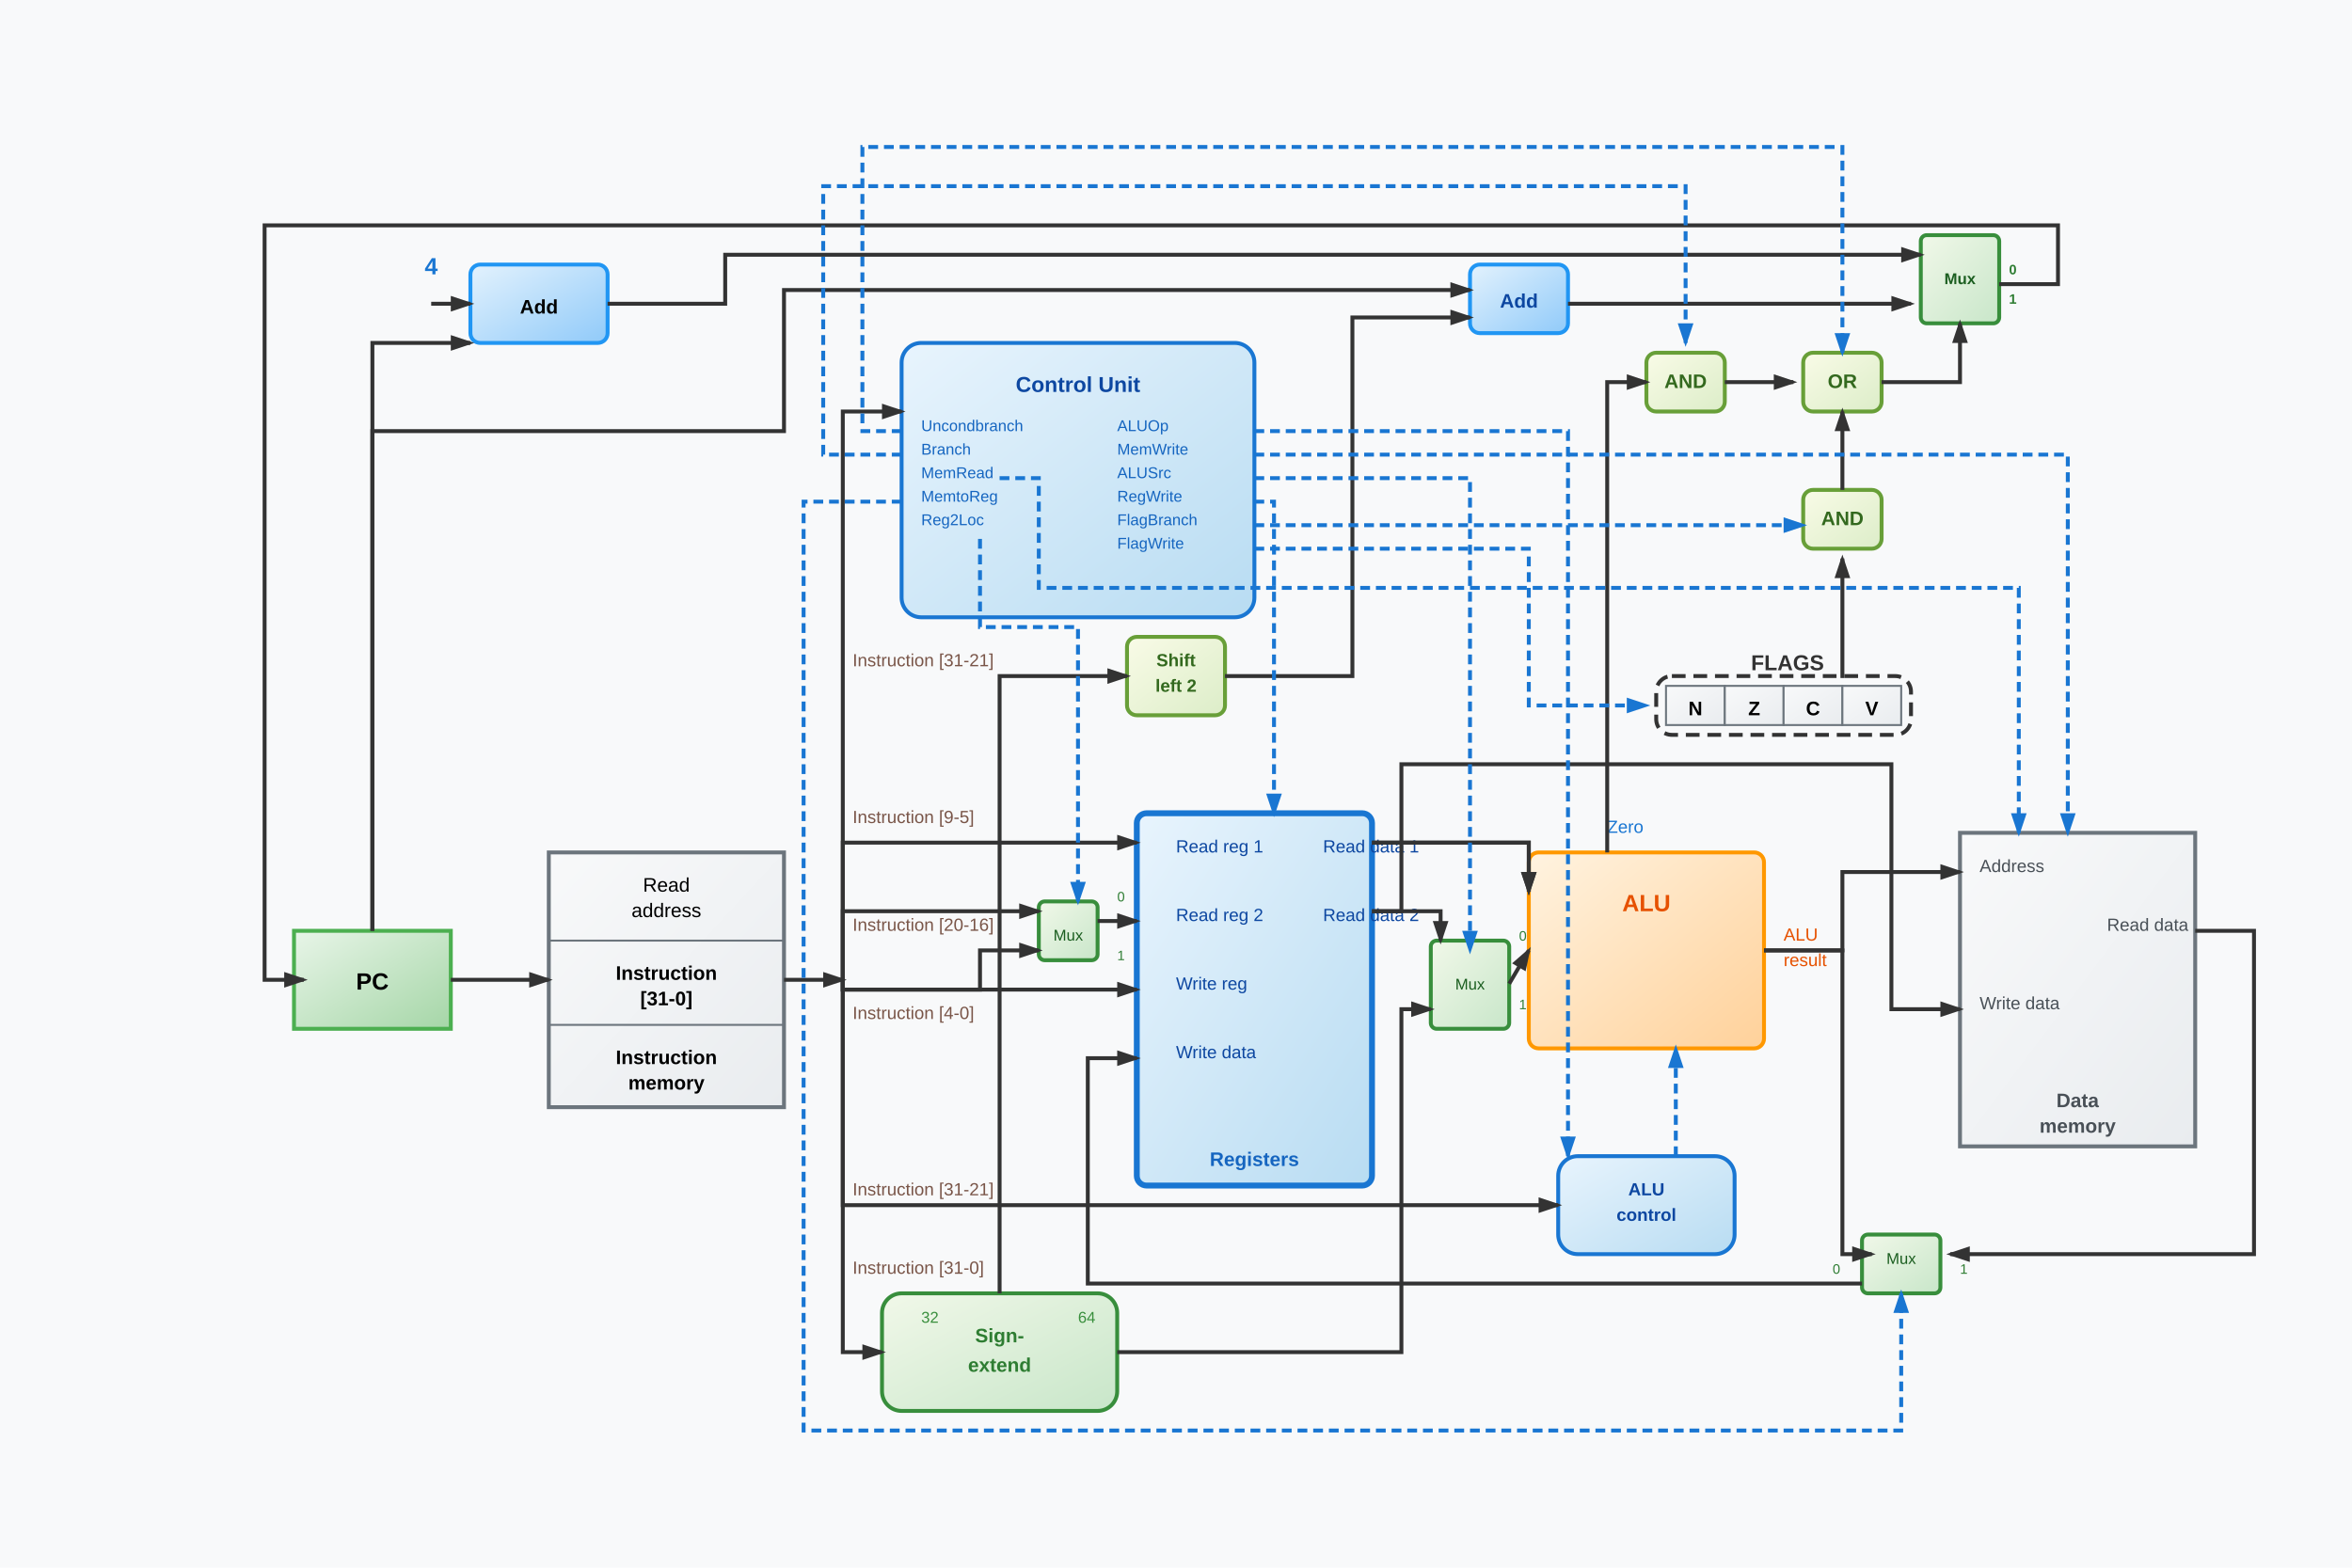
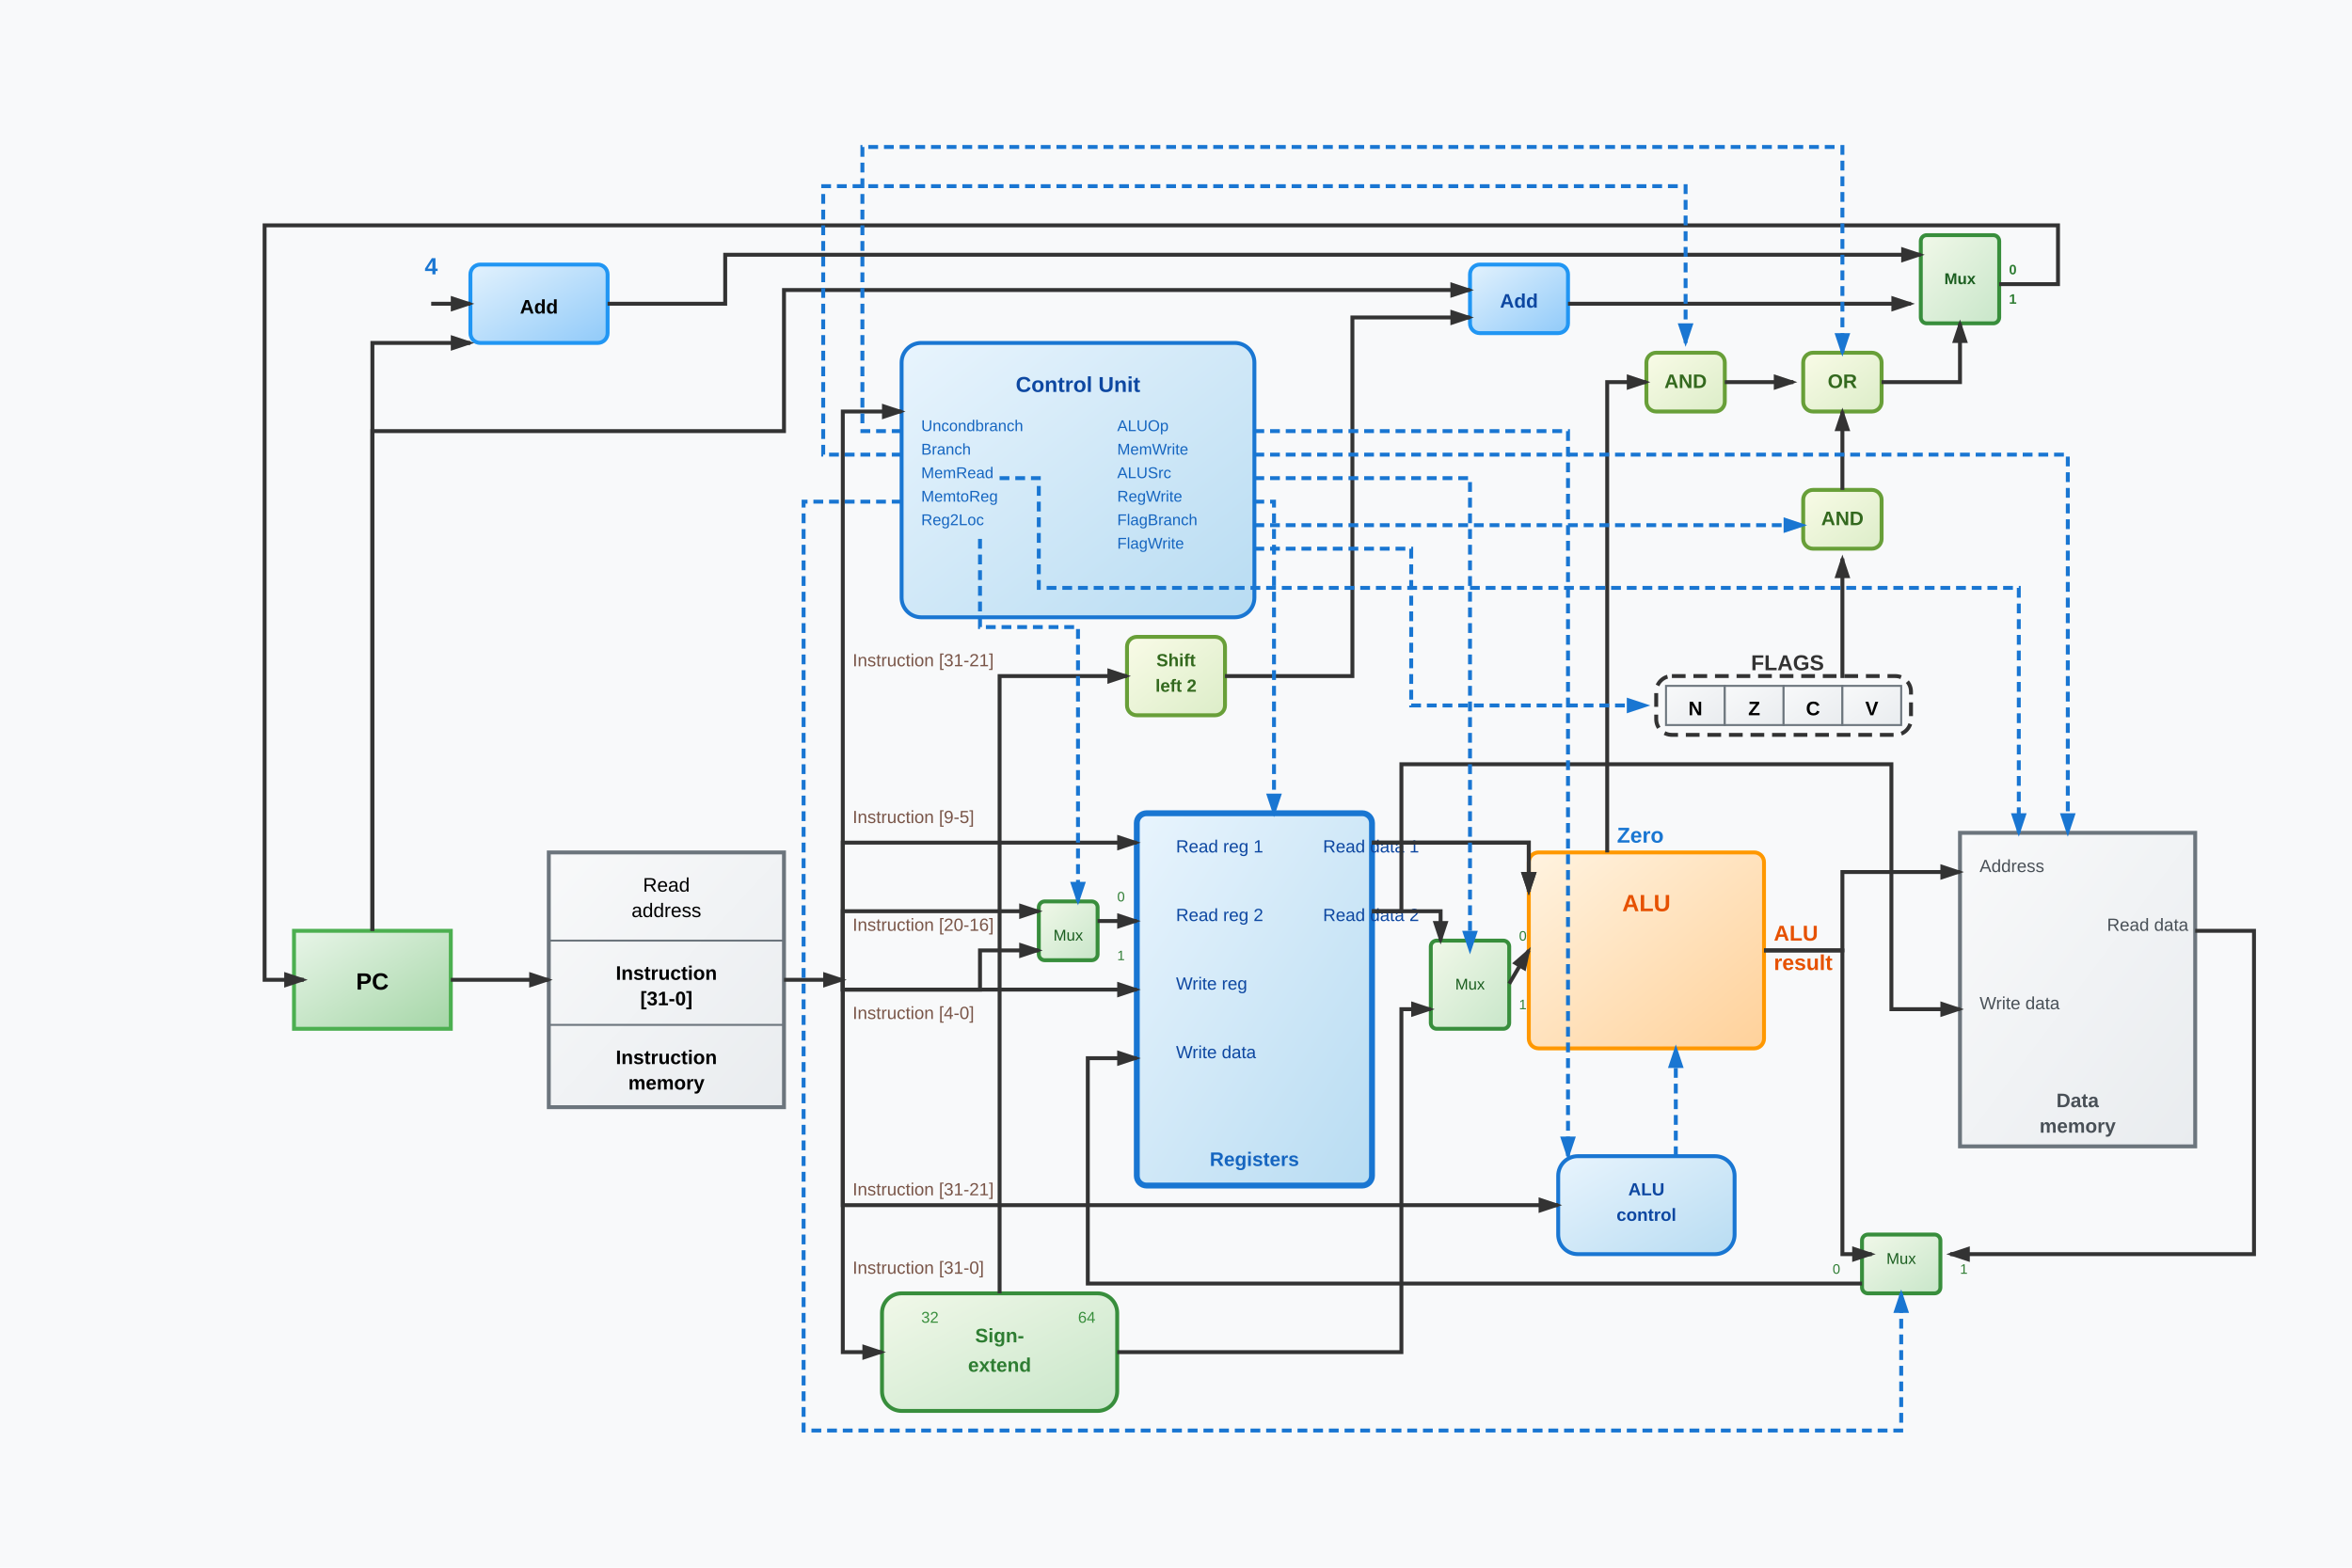
<svg xmlns="http://www.w3.org/2000/svg" viewBox="0 0 1200 800">
  <defs>
    <linearGradient id="controlGradient" x1="0%" y1="0%" x2="100%" y2="100%">
      <stop offset="0%" style="stop-color:#E8F4FD;stop-opacity:1" />
      <stop offset="100%" style="stop-color:#B8DCF2;stop-opacity:1" />
    </linearGradient>
    <linearGradient id="aluGradient" x1="0%" y1="0%" x2="100%" y2="100%">
      <stop offset="0%" style="stop-color:#FFF3E0;stop-opacity:1" />
      <stop offset="100%" style="stop-color:#FFD19A;stop-opacity:1" />
    </linearGradient>
    <linearGradient id="registerGradient" x1="0%" y1="0%" x2="100%" y2="100%">
      <stop offset="0%" style="stop-color:#E8F4FD;stop-opacity:1" />
      <stop offset="100%" style="stop-color:#B8DCF2;stop-opacity:1" />
    </linearGradient>
    <linearGradient id="pcGradient" x1="0%" y1="0%" x2="100%" y2="100%">
      <stop offset="0%" style="stop-color:#E8F5E8;stop-opacity:1" />
      <stop offset="100%" style="stop-color:#A5D6A7;stop-opacity:1" />
    </linearGradient>
    <linearGradient id="memoryGradient" x1="0%" y1="0%" x2="100%" y2="100%">
      <stop offset="0%" style="stop-color:#F8F9FA;stop-opacity:1" />
      <stop offset="100%" style="stop-color:#E9ECEF;stop-opacity:1" />
    </linearGradient>
    <linearGradient id="muxGradient" x1="0%" y1="0%" x2="100%" y2="100%">
      <stop offset="0%" style="stop-color:#F1F8E9;stop-opacity:1" />
      <stop offset="100%" style="stop-color:#C8E6C9;stop-opacity:1" />
    </linearGradient>
    <linearGradient id="signExtendGradient" x1="0%" y1="0%" x2="100%" y2="100%">
      <stop offset="0%" style="stop-color:#F1F8E9;stop-opacity:1" />
      <stop offset="100%" style="stop-color:#C8E6C9;stop-opacity:1" />
    </linearGradient>
    <linearGradient id="adderGradient" x1="0%" y1="0%" x2="100%" y2="100%">
      <stop offset="0%" style="stop-color:#E3F2FD;stop-opacity:1" />
      <stop offset="100%" style="stop-color:#90CAF9;stop-opacity:1" />
    </linearGradient>
    <linearGradient id="gateGradient" x1="0%" y1="0%" x2="100%" y2="100%">
      <stop offset="0%" style="stop-color:#F9FBE7;stop-opacity:1" />
      <stop offset="100%" style="stop-color:#DCEDC8;stop-opacity:1" />
    </linearGradient>
    <marker id="arrowhead" markerWidth="6" markerHeight="4" refX="5" refY="2" orient="auto" fill="#333" viewBox="0 0 6 4">
      <polygon points="0 0, 6 2, 0 4" />
    </marker>
    <marker id="arrowheadBlue" markerWidth="6" markerHeight="4" refX="5" refY="2" orient="auto" fill="#1976D2" viewBox="0 0 6 4">
      <polygon points="0 0, 6 2, 0 4" />
    </marker>
    <marker id="arrowheadGray" markerWidth="6" markerHeight="4" refX="5" refY="2" orient="auto" fill="#888" viewBox="0 0 6 4">
      <polygon points="0 0, 6 2, 0 4" />
    </marker>
    <marker id="dotStart" markerWidth="6" markerHeight="6" refX="3" refY="3" orient="auto" fill="#333" viewBox="0 0 6 6">
      <circle cx="3" cy="3" r="2" />
    </marker>
    <marker id="dotStartBlue" markerWidth="6" markerHeight="6" refX="3" refY="3" orient="auto" fill="#1976D2" viewBox="0 0 6 6">
      <circle cx="3" cy="3" r="2" />
    </marker>
    <marker id="dotStartGray" markerWidth="6" markerHeight="6" refX="3" refY="3" orient="auto" fill="#888" viewBox="0 0 6 6">
      <circle cx="3" cy="3" r="2" />
    </marker>
  </defs>
  <rect x="0" y="0" width="1200" height="800" fill="#f8f9fa" />
  <g id="block-pc">
    <rect x="150" y="475" width="80" height="50" fill="url(#pcGradient)" stroke="#4CAF50" stroke-width="2" />
    <text x="190" y="505" text-anchor="middle" font-family="Arial" font-size="12" font-weight="bold">PC</text>
  </g>
  <g id="block-adder1">
    <rect x="240" y="135" width="70" height="40" fill="url(#adderGradient)" stroke="#2196F3" stroke-width="2" rx="5" />
    <text x="275" y="160" text-anchor="middle" font-family="Arial" font-size="10" font-weight="bold">Add</text>
  </g>
  <g id="constant-4">
    <text x="220" y="140" text-anchor="middle" font-family="Arial" font-size="12" font-weight="bold" fill="#1976D2">4</text>
  </g>
  <g id="block-imem">
    <rect x="280" y="435" width="120" height="130" fill="url(#memoryGradient)" stroke="#6C757D" stroke-width="2" />
    <text x="340" y="455" text-anchor="middle" font-family="Arial" font-size="10">Read</text>
    <text x="340" y="468" text-anchor="middle" font-family="Arial" font-size="10">address</text>
    <line x1="280" y1="480" x2="400" y2="480" stroke="#6C757D" stroke-width="1" />
    <text x="340" y="500" text-anchor="middle" font-family="Arial" font-size="10" font-weight="bold">Instruction</text>
    <text x="340" y="513" text-anchor="middle" font-family="Arial" font-size="10" font-weight="bold">[31-0]</text>
    <line x1="280" y1="523" x2="400" y2="523" stroke="#6C757D" stroke-width="1" />
    <text x="340" y="543" text-anchor="middle" font-family="Arial" font-size="10" font-weight="bold">Instruction</text>
    <text x="340" y="556" text-anchor="middle" font-family="Arial" font-size="10" font-weight="bold">memory</text>
  </g>
  <g id="block-control">
    <rect x="460" y="175" width="180" height="140" fill="url(#controlGradient)" stroke="#1976D2" stroke-width="2" rx="10" />
    <text x="550" y="200" text-anchor="middle" font-family="Arial" font-size="11" font-weight="bold" fill="#0D47A1">Control Unit</text>
    <text x="470" y="220" font-family="Arial" font-size="8" fill="#1565C0">Uncondbranch</text>
    <text x="470" y="232" font-family="Arial" font-size="8" fill="#1565C0">Branch</text>
    <text x="470" y="244" font-family="Arial" font-size="8" fill="#1565C0">MemRead</text>
    <text x="470" y="256" font-family="Arial" font-size="8" fill="#1565C0">MemtoReg</text>
    <text x="470" y="268" font-family="Arial" font-size="8" fill="#1565C0">Reg2Loc</text>
    <text x="570" y="220" font-family="Arial" font-size="8" fill="#1565C0">ALUOp</text>
    <text x="570" y="232" font-family="Arial" font-size="8" fill="#1565C0">MemWrite</text>
    <text x="570" y="244" font-family="Arial" font-size="8" fill="#1565C0">ALUSrc</text>
    <text x="570" y="256" font-family="Arial" font-size="8" fill="#1565C0">RegWrite</text>
    <text x="570" y="268" font-family="Arial" font-size="8" fill="#1565C0">FlagBranch</text>
    <text x="570" y="280" font-family="Arial" font-size="8" fill="#1565C0">FlagWrite</text>
  </g>
  <g id="block-regs">
    <rect x="580" y="415" width="120" height="190" fill="url(#registerGradient)" stroke="#1976D2" stroke-width="3" rx="5" />
    <text x="600" y="435" font-family="Arial" font-size="9" fill="#0D47A1">Read reg 1</text>
    <text x="600" y="470" font-family="Arial" font-size="9" fill="#0D47A1">Read reg 2</text>
    <text x="600" y="505" font-family="Arial" font-size="9" fill="#0D47A1">Write reg</text>
    <text x="600" y="540" font-family="Arial" font-size="9" fill="#0D47A1">Write data</text>
    <text x="640" y="595" text-anchor="middle" font-family="Arial" font-size="10" font-weight="bold" fill="#1565C0">Registers</text>
    <text x="675" y="435" font-family="Arial" font-size="9" fill="#0D47A1">Read data 1</text>
    <text x="675" y="470" font-family="Arial" font-size="9" fill="#0D47A1">Read data 2</text>
  </g>
  <g id="block-mux1">
    <rect x="530" y="460" width="30" height="30" fill="url(#muxGradient)" stroke="#388E3C" stroke-width="2" rx="3" />
    <text x="545" y="480" text-anchor="middle" font-family="Arial" font-size="8" fill="#1B5E20">Mux</text>
    <text x="570" y="460" font-family="Arial" font-size="7" fill="#2E7D32">0</text>
    <text x="570" y="490" font-family="Arial" font-size="7" fill="#2E7D32">1</text>
  </g>
  <g id="block-signext">
    <rect x="450" y="660" width="120" height="60" fill="url(#signExtendGradient)" stroke="#388E3C" stroke-width="2" rx="10" />
    <text x="510" y="685" text-anchor="middle" font-family="Arial" font-size="10" font-weight="bold" fill="#2E7D32">Sign-</text>
    <text x="510" y="700" text-anchor="middle" font-family="Arial" font-size="10" font-weight="bold" fill="#2E7D32">extend</text>
    <text x="470" y="675" font-family="Arial" font-size="8" fill="#388E3C">32</text>
    <text x="550" y="675" font-family="Arial" font-size="8" fill="#388E3C">64</text>
  </g>
  <g id="block-mux2">
    <rect x="730" y="480" width="40" height="45" fill="url(#muxGradient)" stroke="#388E3C" stroke-width="2" rx="3" />
    <text x="750" y="505" text-anchor="middle" font-family="Arial" font-size="8" fill="#1B5E20">Mux</text>
    <text x="775" y="480" font-family="Arial" font-size="7" fill="#2E7D32">0</text>
    <text x="775" y="515" font-family="Arial" font-size="7" fill="#2E7D32">1</text>
  </g>
  <g id="block-alu">
    <rect x="780" y="435" width="120" height="100" fill="url(#aluGradient)" stroke="#FF9800" stroke-width="2" rx="5" />
    <text x="840" y="465" text-anchor="middle" font-family="Arial" font-size="12" font-weight="bold" fill="#E65100">ALU</text>
-     <text x="820" y="425" font-family="Arial" font-size="9" fill="#1976D2">Zero</text>
-     <text x="910" y="480" font-family="Arial" font-size="9" fill="#E65100">ALU</text>
-     <text x="910" y="493" font-family="Arial" font-size="9" fill="#E65100">result</text>
+     <text x="825" y="430" font-family="Arial" font-size="11" fill="#1976D2" font-weight="bold">Zero</text>
+     <text x="905" y="480" font-family="Arial" font-size="11" fill="#E65100" font-weight="bold">ALU</text>
+     <text x="905" y="495" font-family="Arial" font-size="11" fill="#E65100" font-weight="bold">result</text>
  </g>
  <g id="block-alucontrol">
    <rect x="795" y="590" width="90" height="50" fill="url(#controlGradient)" stroke="#1976D2" stroke-width="2" rx="10" />
    <text x="840" y="610" text-anchor="middle" font-family="Arial" font-size="9" font-weight="bold" fill="#0D47A1">ALU</text>
    <text x="840" y="623" text-anchor="middle" font-family="Arial" font-size="9" font-weight="bold" fill="#0D47A1">control</text>
  </g>
  <g id="block-datamem">
    <rect x="1000" y="425" width="120" height="160" fill="url(#memoryGradient)" stroke="#6C757D" stroke-width="2" />
    <text x="1010" y="445" font-family="Arial" font-size="9" fill="#495057">Address</text>
    <text x="1010" y="515" font-family="Arial" font-size="9" fill="#495057">Write data</text>
    <text x="1075" y="475" font-family="Arial" font-size="9" fill="#495057">Read data</text>
    <text x="1060" y="565" text-anchor="middle" font-family="Arial" font-size="10" font-weight="bold" fill="#495057">Data</text>
    <text x="1060" y="578" text-anchor="middle" font-family="Arial" font-size="10" font-weight="bold" fill="#495057">memory</text>
  </g>
  <g id="block-mux3">
    <rect x="950" y="630" width="40" height="30" fill="url(#muxGradient)" stroke="#388E3C" stroke-width="2" rx="3" />
    <text x="970" y="645" text-anchor="middle" font-family="Arial" font-size="8" fill="#1B5E20">Mux</text>
    <text x="935" y="650" font-family="Arial" font-size="7" fill="#2E7D32">0</text>
    <text x="1000" y="650" font-family="Arial" font-size="7" fill="#2E7D32">1</text>
  </g>
  <g id="block-shift-left">
    <rect x="575" y="325" width="50" height="40" fill="url(#gateGradient)" stroke="#689F38" stroke-width="2" rx="5" />
    <text x="600" y="340" text-anchor="middle" font-family="Arial" font-size="9" font-weight="bold" fill="#33691E">Shift</text>
    <text x="600" y="353" text-anchor="middle" font-family="Arial" font-size="9" font-weight="bold" fill="#33691E">left 2</text>
  </g>
  <g id="block-adder2">
    <rect x="750" y="135" width="50" height="35" fill="url(#adderGradient)" stroke="#2196F3" stroke-width="2" rx="5" />
    <text x="775" y="157" text-anchor="middle" font-family="Arial" font-size="10" font-weight="bold" fill="#0D47A1">Add</text>
  </g>
  <g id="block-and-gate">
    <rect x="840" y="180" width="40" height="30" fill="url(#gateGradient)" stroke="#689F38" stroke-width="2" rx="5" />
    <text x="860" y="198" text-anchor="middle" font-family="Arial" font-size="10" fill="#33691E" font-weight="bold">AND</text>
  </g>
  <g id="block-or-gate">
    <rect x="920" y="180" width="40" height="30" fill="url(#gateGradient)" stroke="#689F38" stroke-width="2" rx="5" />
    <text x="940" y="198" text-anchor="middle" font-family="Arial" font-size="10" font-weight="bold" fill="#33691E">OR</text>
  </g>
  <g id="block-and2-gate">
    <rect x="920" y="250" width="40" height="30" fill="url(#gateGradient)" stroke="#689F38" stroke-width="2" rx="5" />
    <text x="940" y="268" text-anchor="middle" font-family="Arial" font-size="10" font-weight="bold" fill="#33691E">AND</text>
  </g>
  <g id="block-mux4">
    <rect x="980" y="120" width="40" height="45" fill="url(#muxGradient)" stroke="#388E3C" stroke-width="2" rx="3" />
    <text x="1000" y="145" text-anchor="middle" font-family="Arial" font-size="8" fill="#1B5E20" font-weight="bold">Mux</text>
    <text x="1025" y="140" font-family="Arial" font-size="7" fill="#2E7D32" font-weight="bold">0</text>
    <text x="1025" y="155" font-family="Arial" font-size="7" fill="#2E7D32" font-weight="bold">1</text>
  </g>
  <g id="block-flags">
    <rect x="845" y="345" width="130" height="30" fill="none" stroke="#333333" stroke-width="2" stroke-dasharray="7,4" rx="8" />
    <text x="912" y="342" text-anchor="middle" font-family="Arial" font-size="11" font-weight="bold" fill="#333333">FLAGS</text>
  </g>
  <g id="block-N">
    <rect x="850" y="350" width="30" height="20" fill="url(#memoryGradient)" stroke="#6C757D" />
    <text x="865" y="365" text-anchor="middle" font-family="Arial" font-size="10" font-weight="bold">N</text>
  </g>
  <g id="block-Z">
    <rect x="880" y="350" width="30" height="20" fill="url(#memoryGradient)" stroke="#6C757D" />
    <text x="895" y="365" text-anchor="middle" font-family="Arial" font-size="10" font-weight="bold">Z</text>
  </g>
  <g id="block-C">
    <rect x="910" y="350" width="30" height="20" fill="url(#memoryGradient)" stroke="#6C757D" />
    <text x="925" y="365" text-anchor="middle" font-family="Arial" font-size="10" font-weight="bold">C</text>
  </g>
  <g id="block-V">
    <rect x="940" y="350" width="30" height="20" fill="url(#memoryGradient)" stroke="#6C757D" />
    <text x="955" y="365" text-anchor="middle" font-family="Arial" font-size="10" font-weight="bold">V</text>
  </g>
  <g id="instruction-field-labels" font-family="Arial" font-size="9" fill="#795548">
    <text x="435" y="340">Instruction [31-21]</text>
    <text x="435" y="420">Instruction [9-5]</text>
    <text x="435" y="475">Instruction [20-16]</text>
    <text x="435" y="520">Instruction [4-0]</text>
    <text x="435" y="650">Instruction [31-0]</text>
    <text x="435" y="610">Instruction [31-21]</text>
  </g>
  <g id="data-paths" stroke-width="2" fill="none">
    <path id="path-pc-imem" stroke="#333" d="M230 500 L280 500" marker-end="url(#arrowhead)" />
    <path id="path-pc-adder1" stroke="#333" d="M190 475 L190 175 L240 175" marker-end="url(#arrowhead)" />
    <path id="path-4-adder" stroke="#333" d="M220 155 L240 155" marker-end="url(#arrowhead)" />
    <path id="path-adder1-mux4-in0" stroke="#333" d="M310 155 L370 155 L370 130 L980 130" marker-end="url(#arrowhead)" />
    <path id="path-mux4-pc" stroke="#333" d="M1020 145 L1050 145 L1050 115 L135 115 L135 500 L155 500" marker-end="url(#arrowhead)" />
    <path id="path-imem-out" stroke="#333" d="M400 500 L430 500" marker-end="url(#arrowhead)" />
    <path id="path-instr-control" stroke="#333" d="M430 500 L430 210 L460 210" marker-end="url(#arrowhead)" />
    <path id="path-instr-regs" stroke="#333" d="M430 500 L430 430 L580 430" marker-end="url(#arrowhead)" />
    <path id="path-instr-reg2loc-0" stroke="#333" d="M430 500 L430 465 L530 465" marker-end="url(#arrowhead)" />
    <path id="path-instr-reg2loc-1" stroke="#333" d="M430 500 L430 505 L500 505 L500 485 L530 485" marker-end="url(#arrowhead)" />
    <path id="path-instr-regwriteaddr" stroke="#333" d="M430 500 L430 505 L580 505" marker-end="url(#arrowhead)" />
    <path id="path-instr-signext" stroke="#333" d="M430 500 L430 690 L450 690" marker-end="url(#arrowhead)" />
    <path id="path-instr-alucontrol" stroke="#333" d="M430 500 L430 615 L795 615" marker-end="url(#arrowhead)" />
    <path id="path-reg2loc-out" stroke="#333" d="M560 470 L580 470" marker-end="url(#arrowhead)" />
    <path id="path-regs-rdata1" stroke="#333" d="M700 430 L780 430 L780 455" marker-end="url(#arrowhead)" />
    <path id="path-regs-rdata2" stroke="#333" d="M700 465 L735 465 L735 480" marker-end="url(#arrowhead)" />
    <path id="path-rdata2-memwrite" stroke="#333" d="M700 465 L715 465 L715 390 L965 390 L965 515 L1000 515" marker-end="url(#arrowhead)" />
    <path id="path-signext-out-mux2" stroke="#333" d="M570 690 L715 690 L715 515 L730 515" marker-end="url(#arrowhead)" />
    <path id="path-mux2-alu" stroke="#333" d="M770 502 L780 485" marker-end="url(#arrowhead)" />
    <path id="path-rdata1-alu" stroke="#333" d="M700 430 L780 430 L780 455" marker-end="url(#arrowhead)" />
    <path id="path-alu-result" stroke="#333" d="M900 485 L940 485 L940 445 L1000 445" marker-end="url(#arrowhead)" />
    <path id="path-alu-mux3" stroke="#333" d="M900 485 L940 485 L940 640 L950 640 L955 640" marker-end="url(#arrowhead)" />
    <path id="path-alu-zero" stroke="#333" d="M820 435 L820 195 L840 195" marker-end="url(#arrowhead)" />
    <path id="path-mem-readdata" stroke="#333" d="M1120 475 L1150 475 L1150 640 L995 640" marker-end="url(#arrowhead)" />
    <path id="path-mux3-wb" stroke="#333" d="M950 655 L555 655 L555 540 L580 540" marker-end="url(#arrowhead)" />
    <path id="path-signext-br-shift" stroke="#333" d="M510 660 L510 345 L575 345" marker-end="url(#arrowhead)" />
    <path id="path-shift-adder2" stroke="#333" d="M625 345 L690 345 L690 162 L750 162" marker-end="url(#arrowhead)" />
    <path id="path-pc-adder2" stroke="#333" d="M190 475 L190 220 L400 220 L400 148 L710 148 L710 148 L750 148" marker-end="url(#arrowhead)" />
    <path id="path-adder2-or" stroke="#333" d="M800 155 L855 155 L975 155" marker-end="url(#arrowhead)" />
    <path id="path-and-or" d="M880 195 L915 195" stroke="#333" marker-end="url(#arrowhead)" />
    <path id="path-or-mux4" d="M960 195 L1000 195 L1000 165" stroke="#333" marker-end="url(#arrowhead)" />
    <path id="path-and2-or" d="M940 250 L940 210" stroke="#333" marker-end="url(#arrowhead)" />
    <path id="path-flag4-and2" d="M940 346 L940 285" stroke="#333" marker-end="url(#arrowhead)" />
  </g>
  <g id="control-lines" stroke="#1976D2" stroke-width="2" fill="none" stroke-dasharray="5,3">
    <path id="control-uncondbranch-enable" d="M460 220 L440 220 L440 75 L940 75 L940 180" marker-end="url(#arrowheadBlue)" />
    <path id="control-branch-enable" d="M460 232 L420 232 L420 95 L860 95 L860 175" marker-end="url(#arrowheadBlue)" />
    <path id="control-memread-enable" d="M510 244 L530 244 L530 300 L1030 300 L1030 425" marker-end="url(#arrowheadBlue)" />
    <path id="control-memtoreg-enable" d="M460 256 L410 256 L410 730 L970 730 L970 660" marker-end="url(#arrowheadBlue)" />
    <path id="control-reg2loc-enable" d="M500 275 L500 320 L550 320 L550 460" marker-end="url(#arrowheadBlue)" />
    <path id="control-aluop-enable" d="M640 220 L800 220 L800 590" marker-end="url(#arrowheadBlue)" />
    <path id="control-memwrite-enable" d="M640 232 L1055 232 L1055 425" marker-end="url(#arrowheadBlue)" />
    <path id="control-alucontrol-alu" d="M855 590 L855 535" marker-end="url(#arrowheadBlue)" />
    <path id="control-alusrc-enable" d="M640 244 L750 244 L750 485" marker-end="url(#arrowheadBlue)" />
    <path id="control-regwrite-enable" d="M640 256 L650 256 L650 415" marker-end="url(#arrowheadBlue)" />
-     <path id="control-flagwrite-enable" d="M640 280 L780 280 L780 360 L840 360" marker-end="url(#arrowheadBlue)" />
+     <path id="control-flagwrite-enable" d="M640 280 L720 280 L720 360 L840 360" marker-end="url(#arrowheadBlue)" />
    <path id="control-flagbranch-enable" d="M640 268 L920 268" marker-end="url(#arrowheadBlue)" />
  </g>
</svg>
